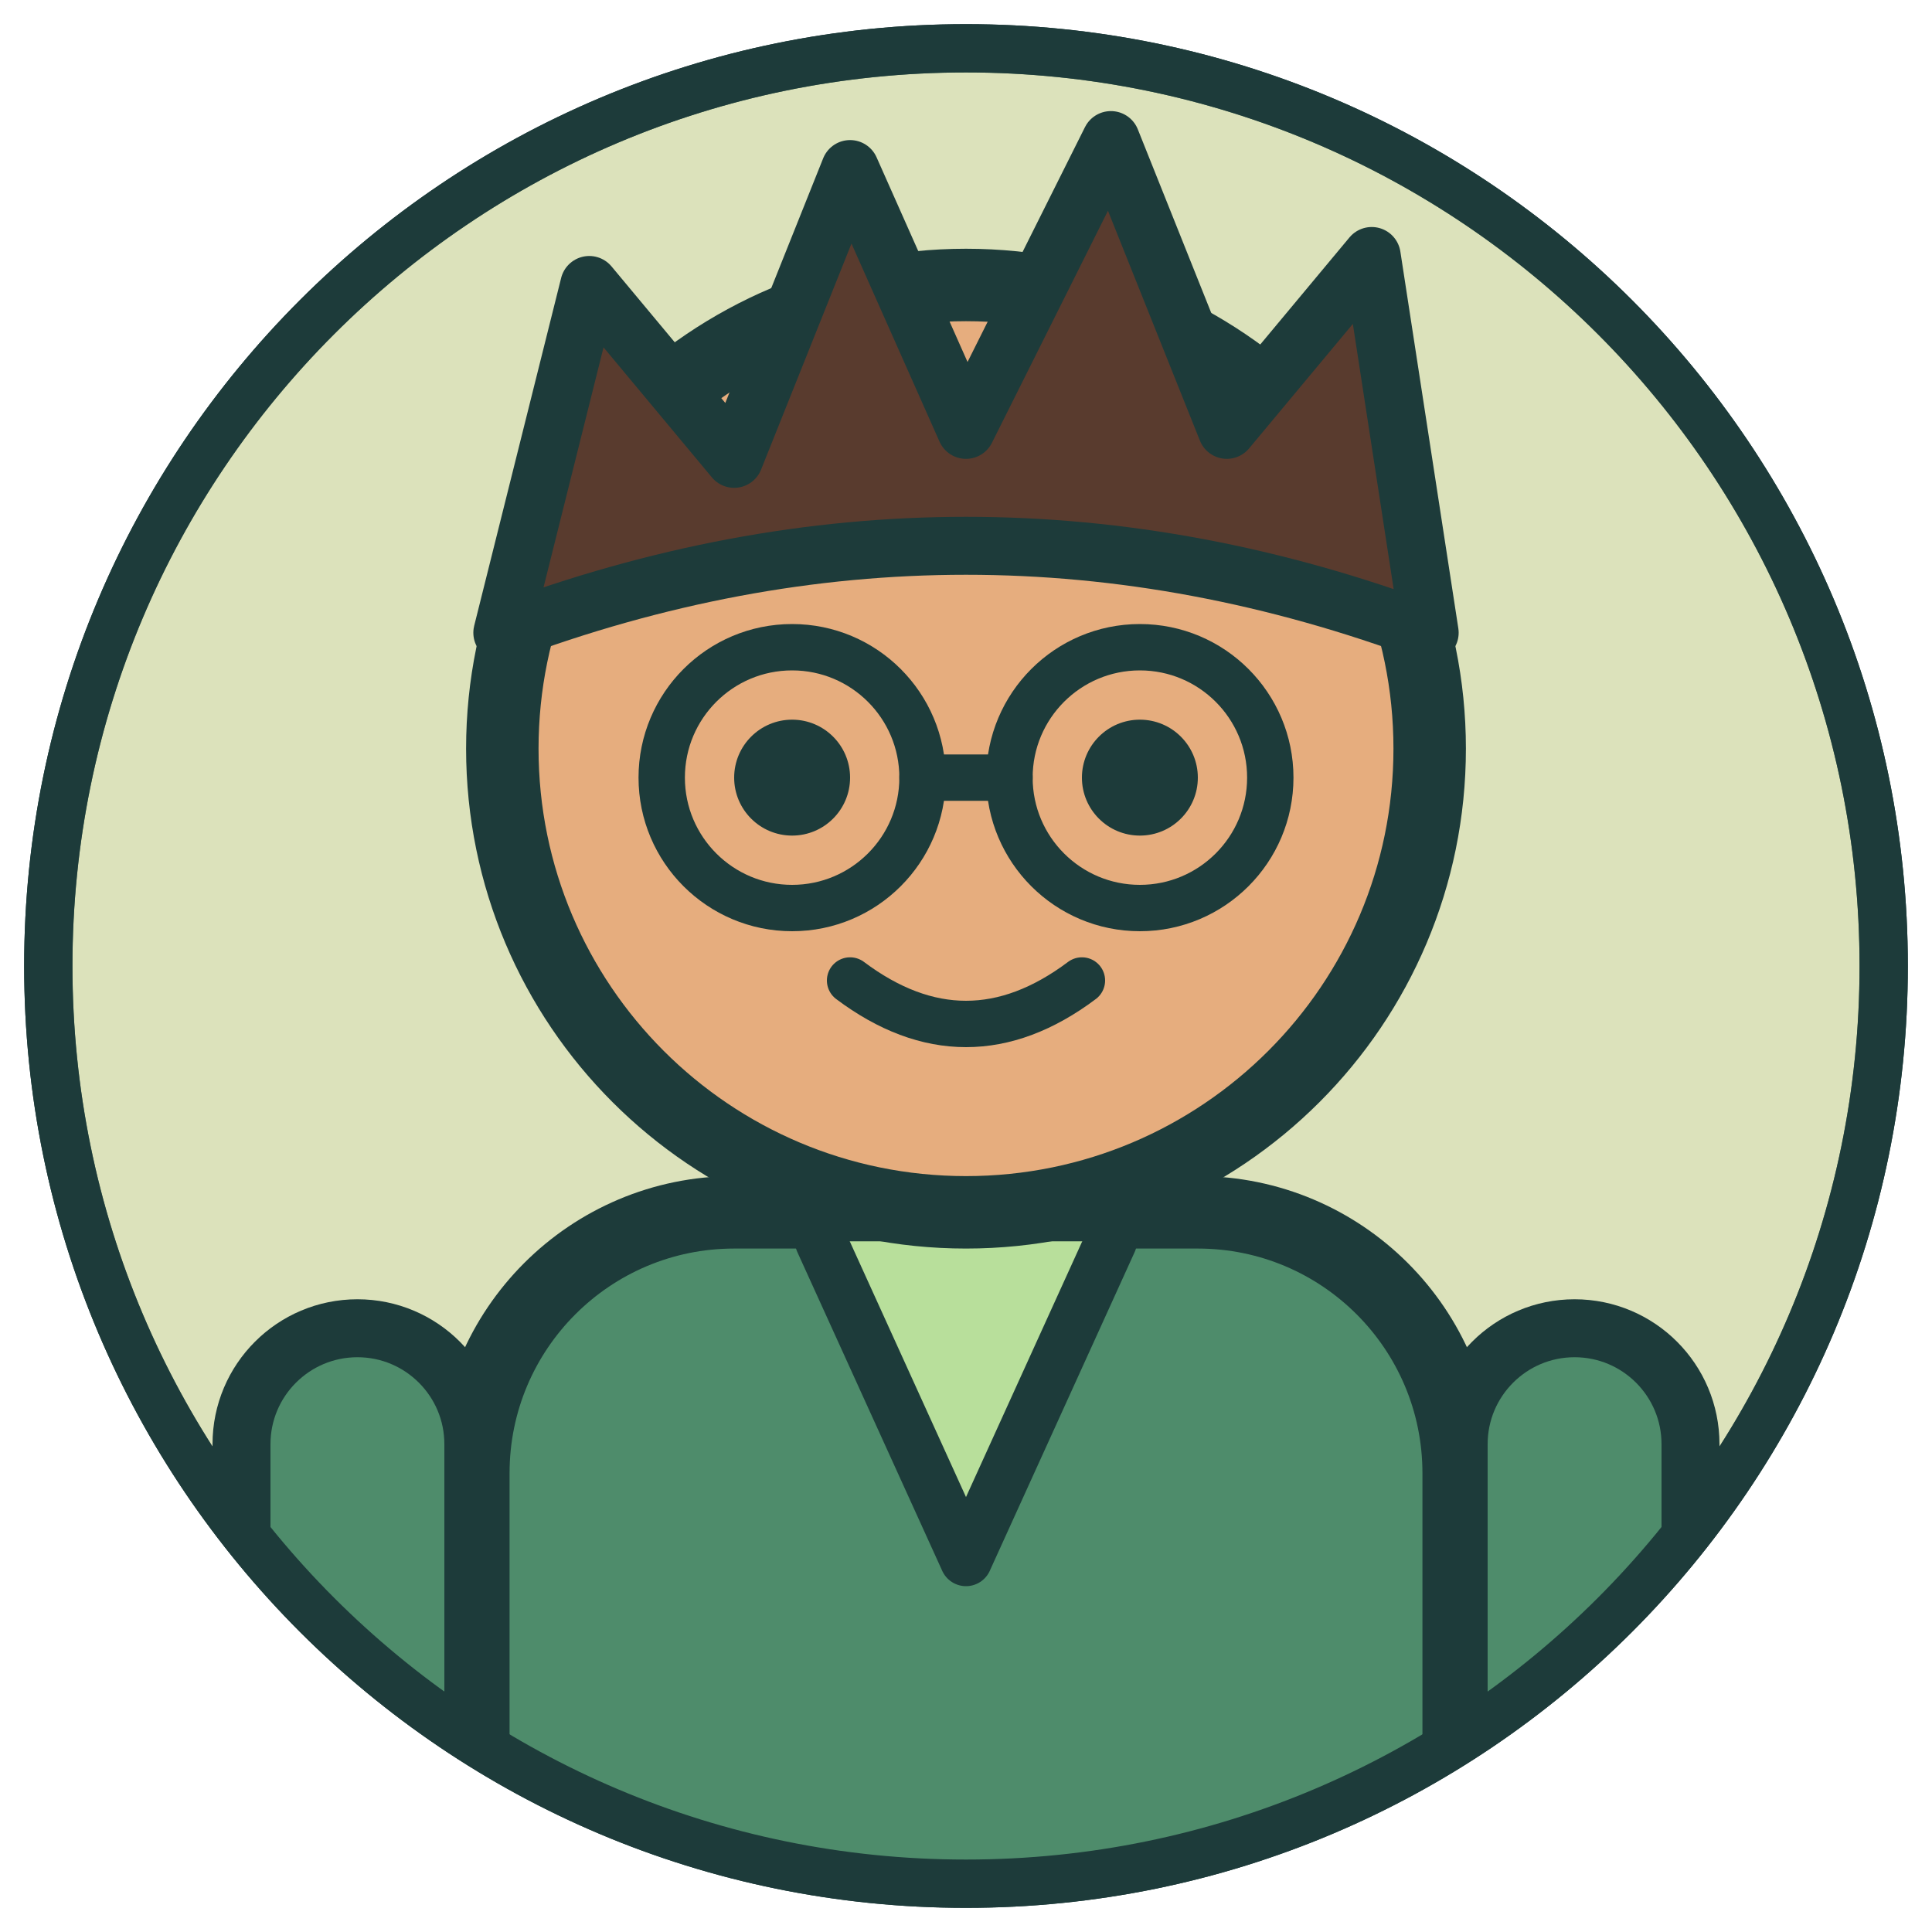
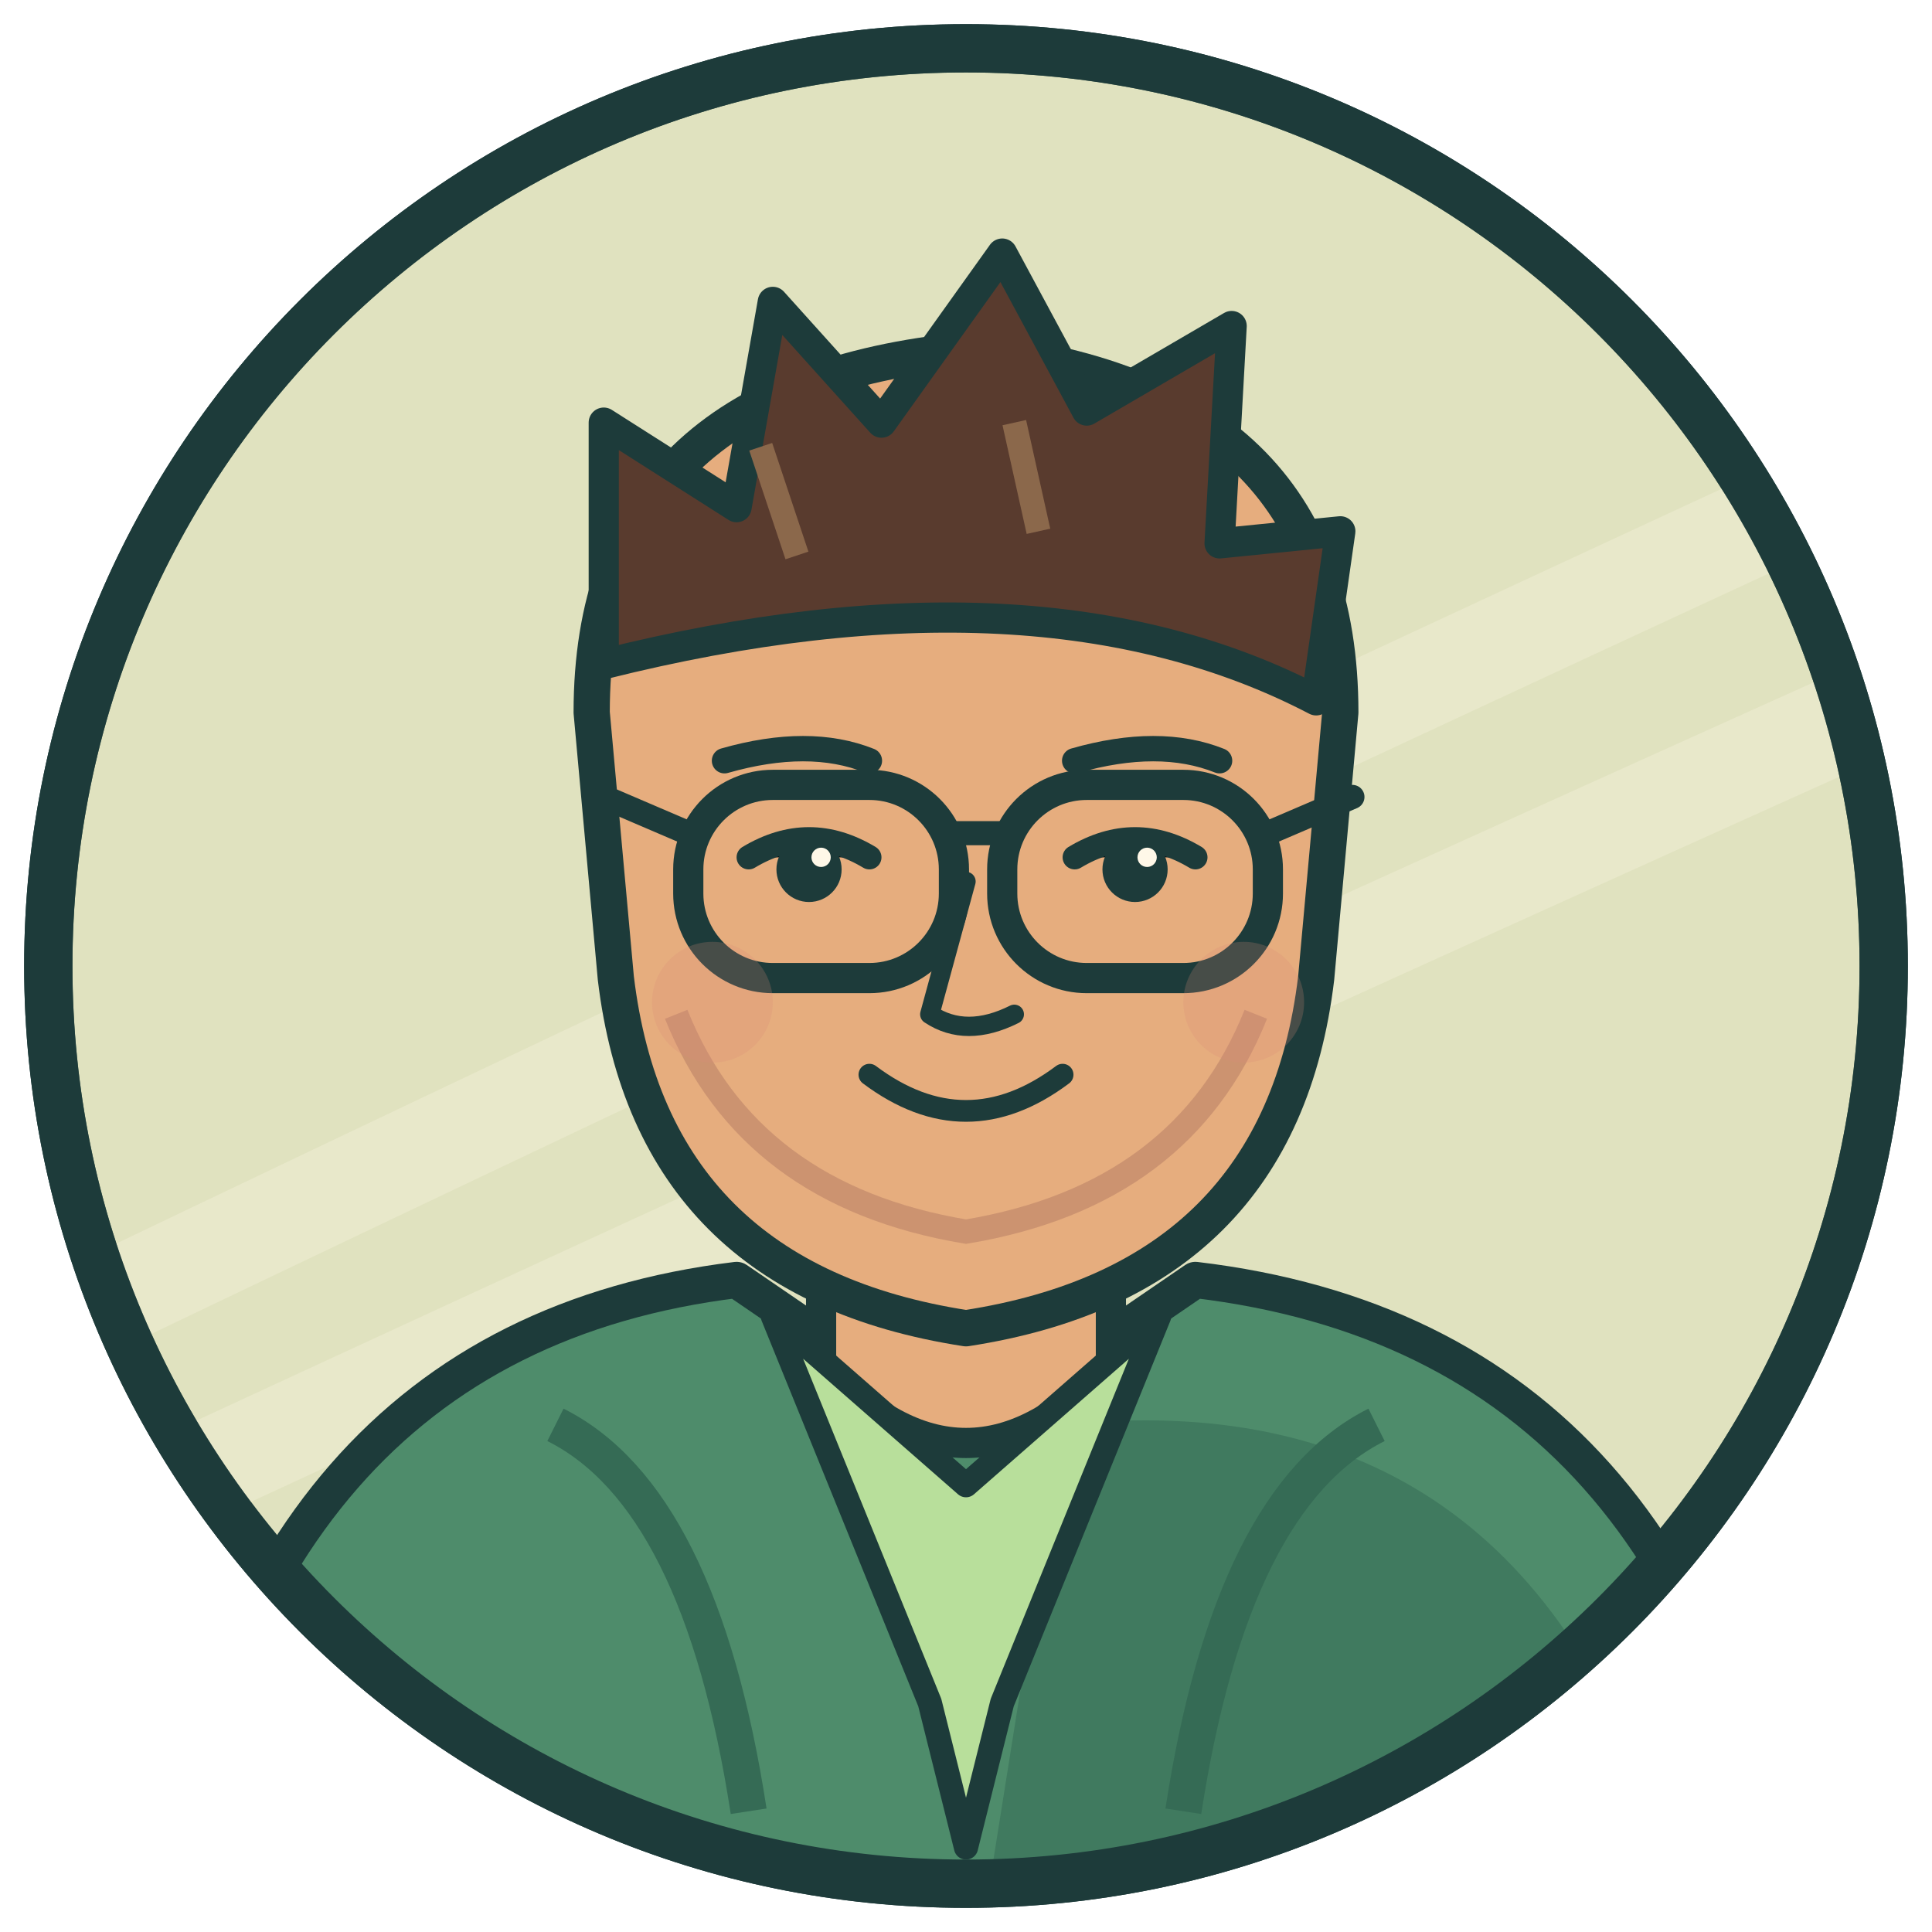
<svg xmlns="http://www.w3.org/2000/svg" width="160" height="160" viewBox="0 0 160 160">
  <defs>
    <clipPath id="c">
      <circle cx="80" cy="80" r="76" />
    </clipPath>
  </defs>
  <circle cx="80" cy="80" r="76" fill="#efe3cc" stroke="#1d3b3a" stroke-width="4" stroke-linejoin="round" stroke-linecap="round" />
  <g clip-path="url(#c)">
-     <circle cx="80" cy="80" r="76" fill="#b8df9b" opacity=".35" />
-     <g transform="translate(-16 -10) scale(2.4)">
-       <rect x="28" y="78" width="10" height="32.0" rx="4" fill="#3a3a48" stroke="#1d3b3a" stroke-width="2" stroke-linejoin="round" stroke-linecap="round" />
-       <ellipse cx="33" cy="110.0" rx="6" ry="3.5" fill="#1d3b3a" />
-       <rect x="42" y="78" width="10" height="32.0" rx="4" fill="#3a3a48" stroke="#1d3b3a" stroke-width="2" stroke-linejoin="round" stroke-linecap="round" />
-       <ellipse cx="47" cy="110.0" rx="6" ry="3.5" fill="#1d3b3a" />
-       <rect x="23" y="46" width="34" height="36" rx="9" fill="#4e8c6b" stroke="#1d3b3a" stroke-width="2.5" stroke-linejoin="round" stroke-linecap="round" />
-       <path d="M35 47 L40 58 L45 47" fill="#b8df9b" stroke="#1d3b3a" stroke-width="1.8" stroke-linejoin="round" stroke-linecap="round" />
-       <rect x="15" y="50.0" width="8" height="26" rx="4" fill="#4e8c6b" stroke="#1d3b3a" stroke-width="2" stroke-linejoin="round" stroke-linecap="round" />
-       <circle cx="19" cy="78.0" r="4" fill="#e6ad7e" stroke="#1d3b3a" stroke-width="1.8" stroke-linejoin="round" stroke-linecap="round" />
-       <rect x="57" y="50.0" width="8" height="26" rx="4" fill="#4e8c6b" stroke="#1d3b3a" stroke-width="2" stroke-linejoin="round" stroke-linecap="round" />
-       <circle cx="61" cy="78.0" r="4" fill="#e6ad7e" stroke="#1d3b3a" stroke-width="1.8" stroke-linejoin="round" stroke-linecap="round" />
-       <circle cx="40" cy="30" r="16" fill="#e6ad7e" stroke="#1d3b3a" stroke-width="2.5" stroke-linejoin="round" stroke-linecap="round" />
-       <path d="M24 26 l3 -12 l5 6 l4 -10 l4 9 l5 -10 l4 10 l5 -6 l2 13 q-16 -6 -32 0z" fill="#593b2e" stroke="#1d3b3a" stroke-width="2" stroke-linejoin="round" stroke-linecap="round" />
-       <circle cx="34" cy="31" r="2" fill="#1d3b3a" />
-       <circle cx="46" cy="31" r="2" fill="#1d3b3a" />
-       <path d="M36 38 q4 3 8 0" fill="none" stroke="#1d3b3a" stroke-width="1.6" stroke-linejoin="round" stroke-linecap="round" />
-       <circle cx="34" cy="31" r="4.5" fill="none" stroke="#1d3b3a" stroke-width="1.6" stroke-linejoin="round" stroke-linecap="round" />
-       <circle cx="46" cy="31" r="4.5" fill="none" stroke="#1d3b3a" stroke-width="1.6" stroke-linejoin="round" stroke-linecap="round" />
-       <path d="M38.5 31 H41.5" stroke="#1d3b3a" stroke-width="1.6" stroke-linejoin="round" stroke-linecap="round" />
-     </g>
+     <circle cx="80" cy="80" r="76" fill="#b8df9b" opacity=".27" />
+     <path d="M-2 113 Q75 76 164 35 M-3 131 Q83 91 170 52" fill="none" stroke="#fff8e8" stroke-width="8" opacity=".27" />
+     <path d="M13 161 Q20 111 61 106 L80 119 L99 106 Q141 111 148 161Z" fill="#4e8c6b" stroke="#1d3b3a" stroke-width="3" stroke-linejoin="round" stroke-linecap="round" />
+     <path d="M88 118 Q126 114 138 153 L147 162 L81 162Z" fill="#356b55" opacity=".55" />
+     <path d="M68 99 L68 113 Q80 126 92 113 L92 99" fill="#e6ad7e" stroke="#1d3b3a" stroke-width="2.5" stroke-linejoin="round" stroke-linecap="round" />
+     <path d="M49 59 Q49 32 80 29 Q111 32 111 59 L109 81 Q106 106 80 110 Q54 106 51 81Z" fill="#e6ad7e" stroke="#1d3b3a" stroke-width="3" stroke-linejoin="round" stroke-linecap="round" />
+     <path d="M56 84 Q62 99 80 102 Q98 99 104 84" fill="none" stroke="#b77e65" stroke-width="2" opacity=".55" />
+     <path d="M50 55 L50 35 L61 42 L64 25 L73 35 L83 21 L90 34 L102 27 L101 45 L111 44 L109 58 Q86 46 50 55Z" fill="#593b2e" stroke="#1d3b3a" stroke-width="2.5" stroke-linejoin="round" stroke-linecap="round" />
+     <path d="M63 37 L66 46 M84 35 L86 44" stroke="#8b684b" stroke-width="2" />
+     <path d="M60 63 q7 -2 12 0 M89 63 q7 -2 12 0" fill="none" stroke="#1d3b3a" stroke-width="2.1" stroke-linejoin="round" stroke-linecap="round" />
+     <path d="M62 71 q5 -3 10 0 M89 71 q5 -3 10 0" stroke="#1d3b3a" stroke-width="2" stroke-linejoin="round" stroke-linecap="round" />
+     <circle cx="67" cy="72" r="2.7" fill="#1d3b3a" />
+     <circle cx="94" cy="72" r="2.7" fill="#1d3b3a" />
+     <circle cx="68" cy="71" r=".8" fill="#fff8e8" />
+     <circle cx="95" cy="71" r=".8" fill="#fff8e8" />
+     <rect x="57" y="65" width="22" height="16" rx="7" fill="none" stroke="#1d3b3a" stroke-width="2.5" stroke-linejoin="round" stroke-linecap="round" />
+     <rect x="83" y="65" width="22" height="16" rx="7" fill="none" stroke="#1d3b3a" stroke-width="2.5" stroke-linejoin="round" stroke-linecap="round" />
+     <path d="M79 69 h4 M57 69 l-7 -3 M105 69 l7 -3" stroke="#1d3b3a" stroke-width="2" stroke-linejoin="round" stroke-linecap="round" />
+     <path d="M80 73 l-3 11 q3 2 7 0" fill="none" stroke="#1d3b3a" stroke-width="1.6" stroke-linejoin="round" stroke-linecap="round" />
+     <path d="M72 89 Q80 95 88 89" fill="none" stroke="#1d3b3a" stroke-width="1.8" stroke-linejoin="round" stroke-linecap="round" />
+     <circle cx="59" cy="83" r="5" fill="#d98977" opacity=".23" />
+     <circle cx="103" cy="83" r="5" fill="#d98977" opacity=".23" />
+     <path d="M64 109 L80 123 L96 109 L83 141 L80 153 L77 141Z" fill="#b8df9b" stroke="#1d3b3a" stroke-width="2" stroke-linejoin="round" stroke-linecap="round" />
+     <path d="M46 118 Q58 124 62 150 M114 118 Q102 124 98 150" fill="none" stroke="#356b55" stroke-width="3" />
  </g>
  <circle cx="80" cy="80" r="76" fill="none" stroke="#1d3b3a" stroke-width="4" stroke-linejoin="round" stroke-linecap="round" />
</svg>
